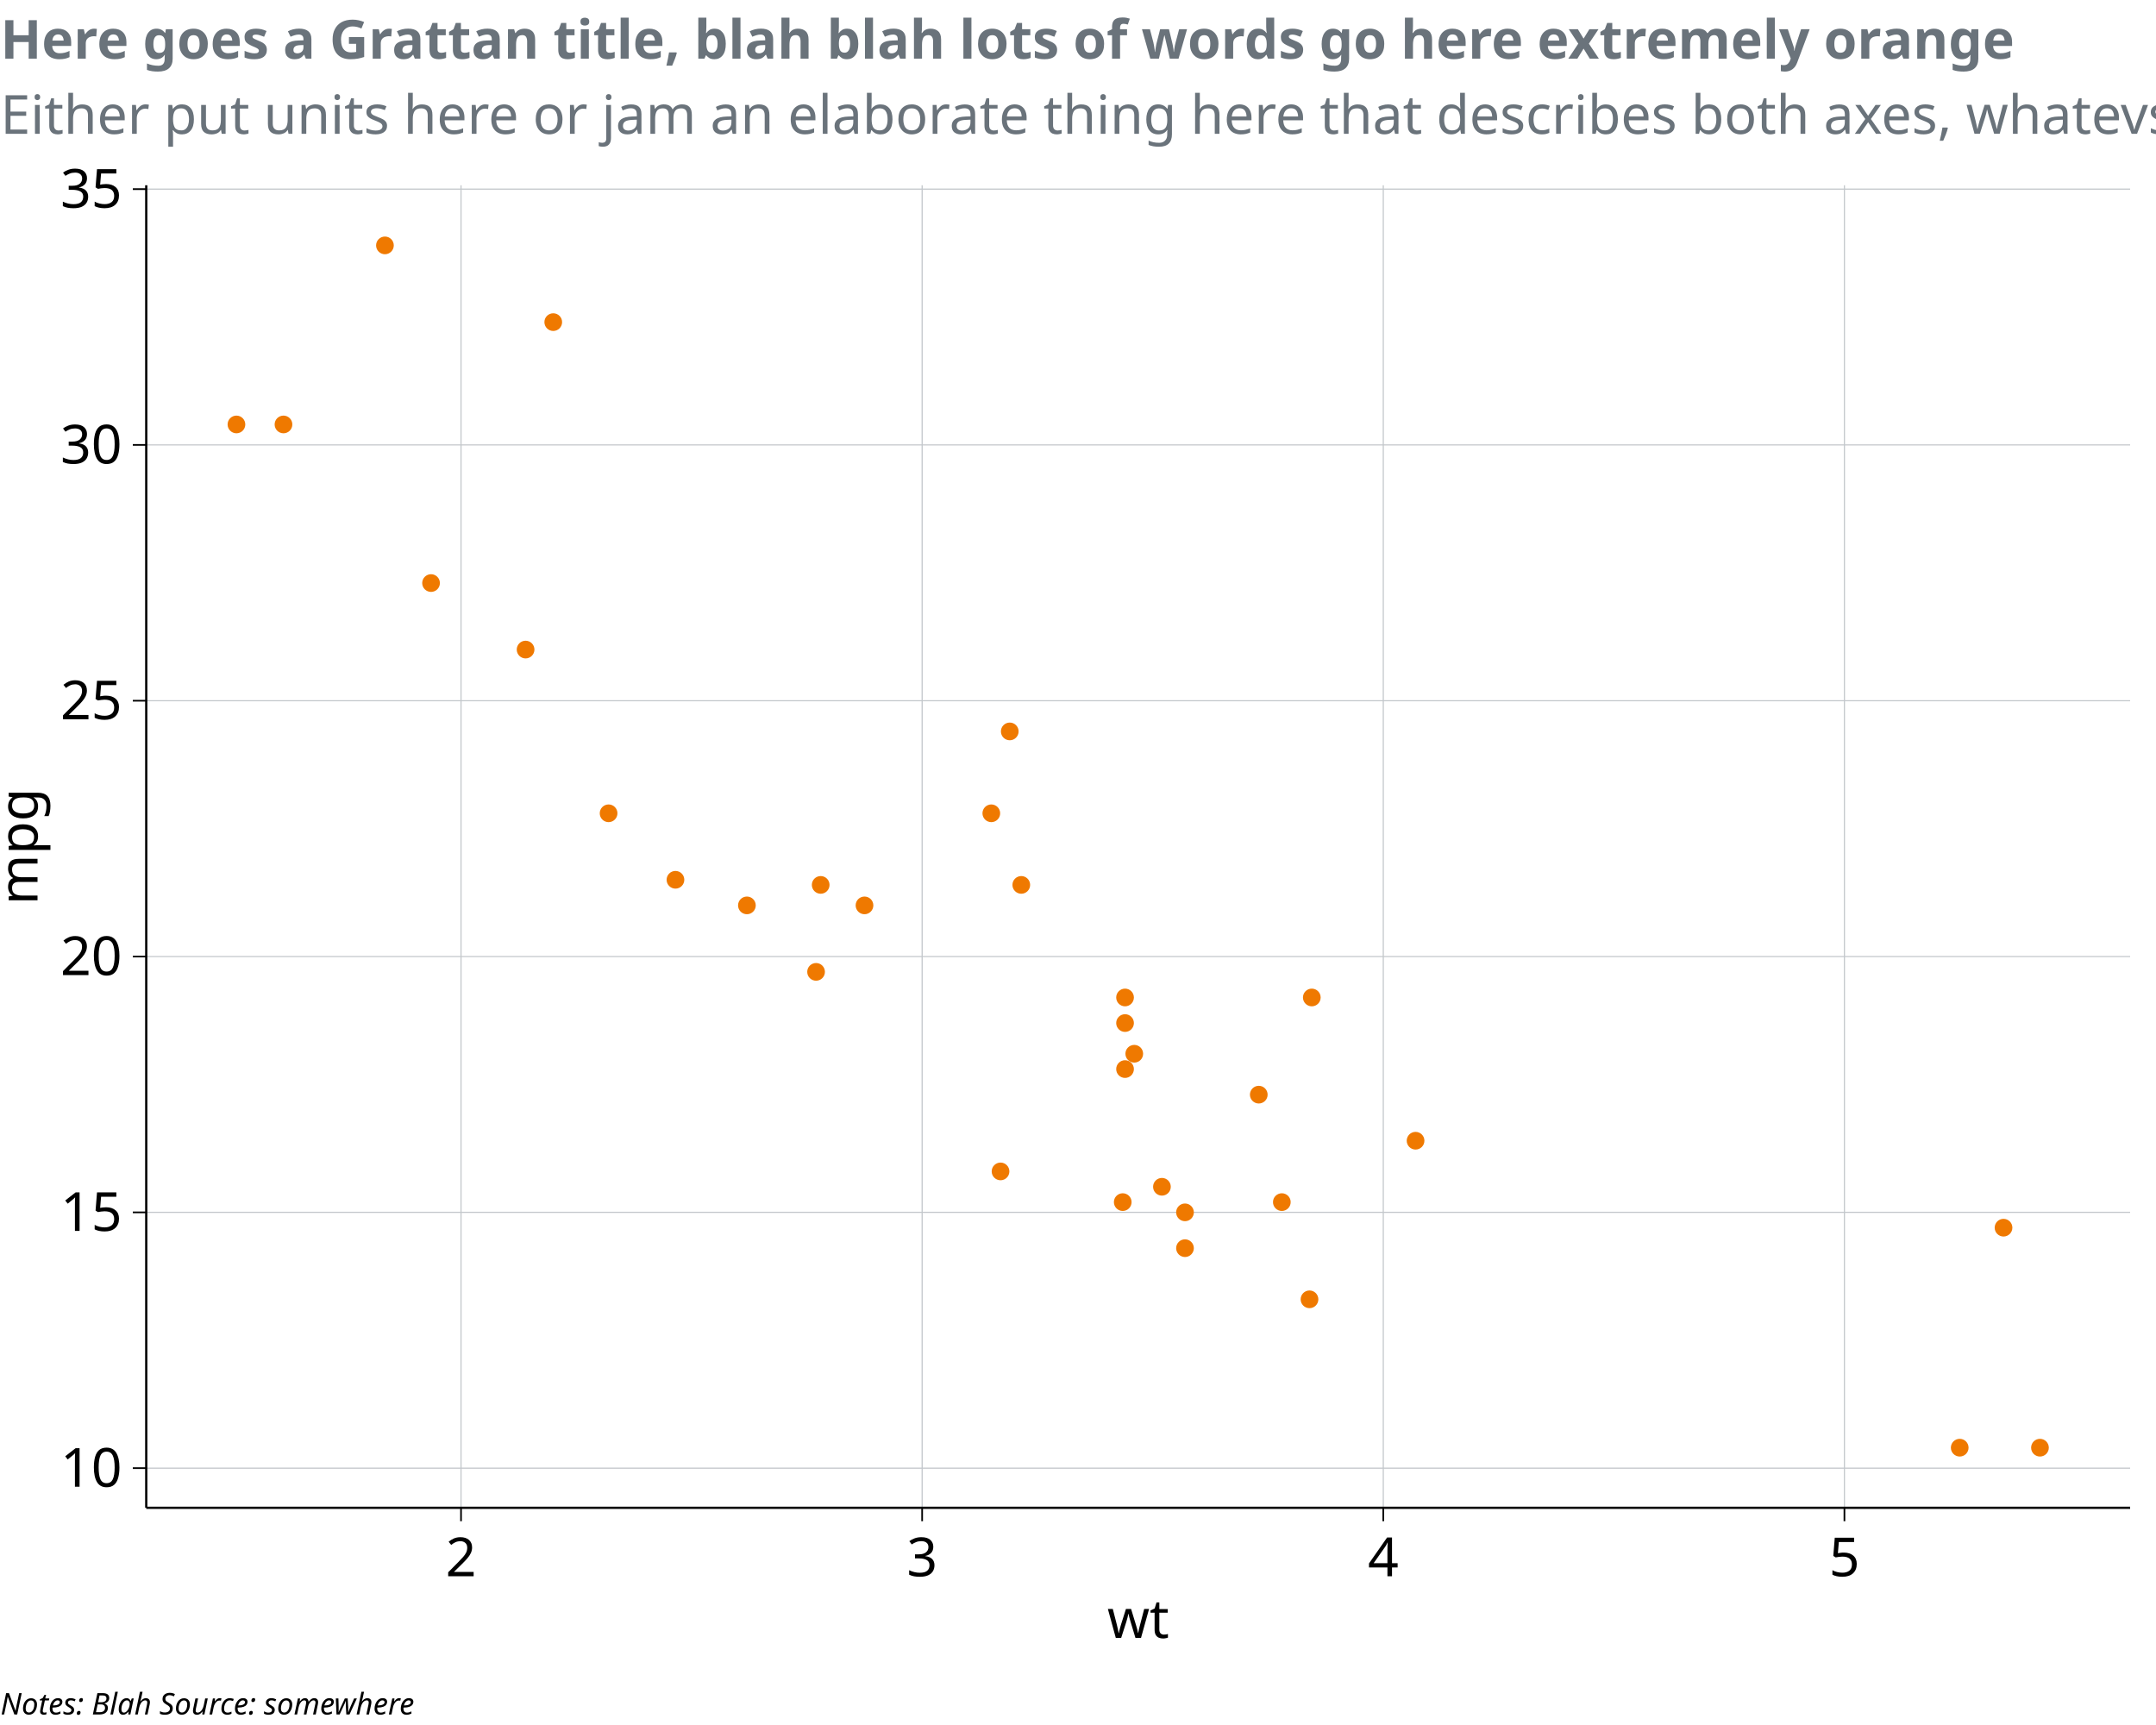
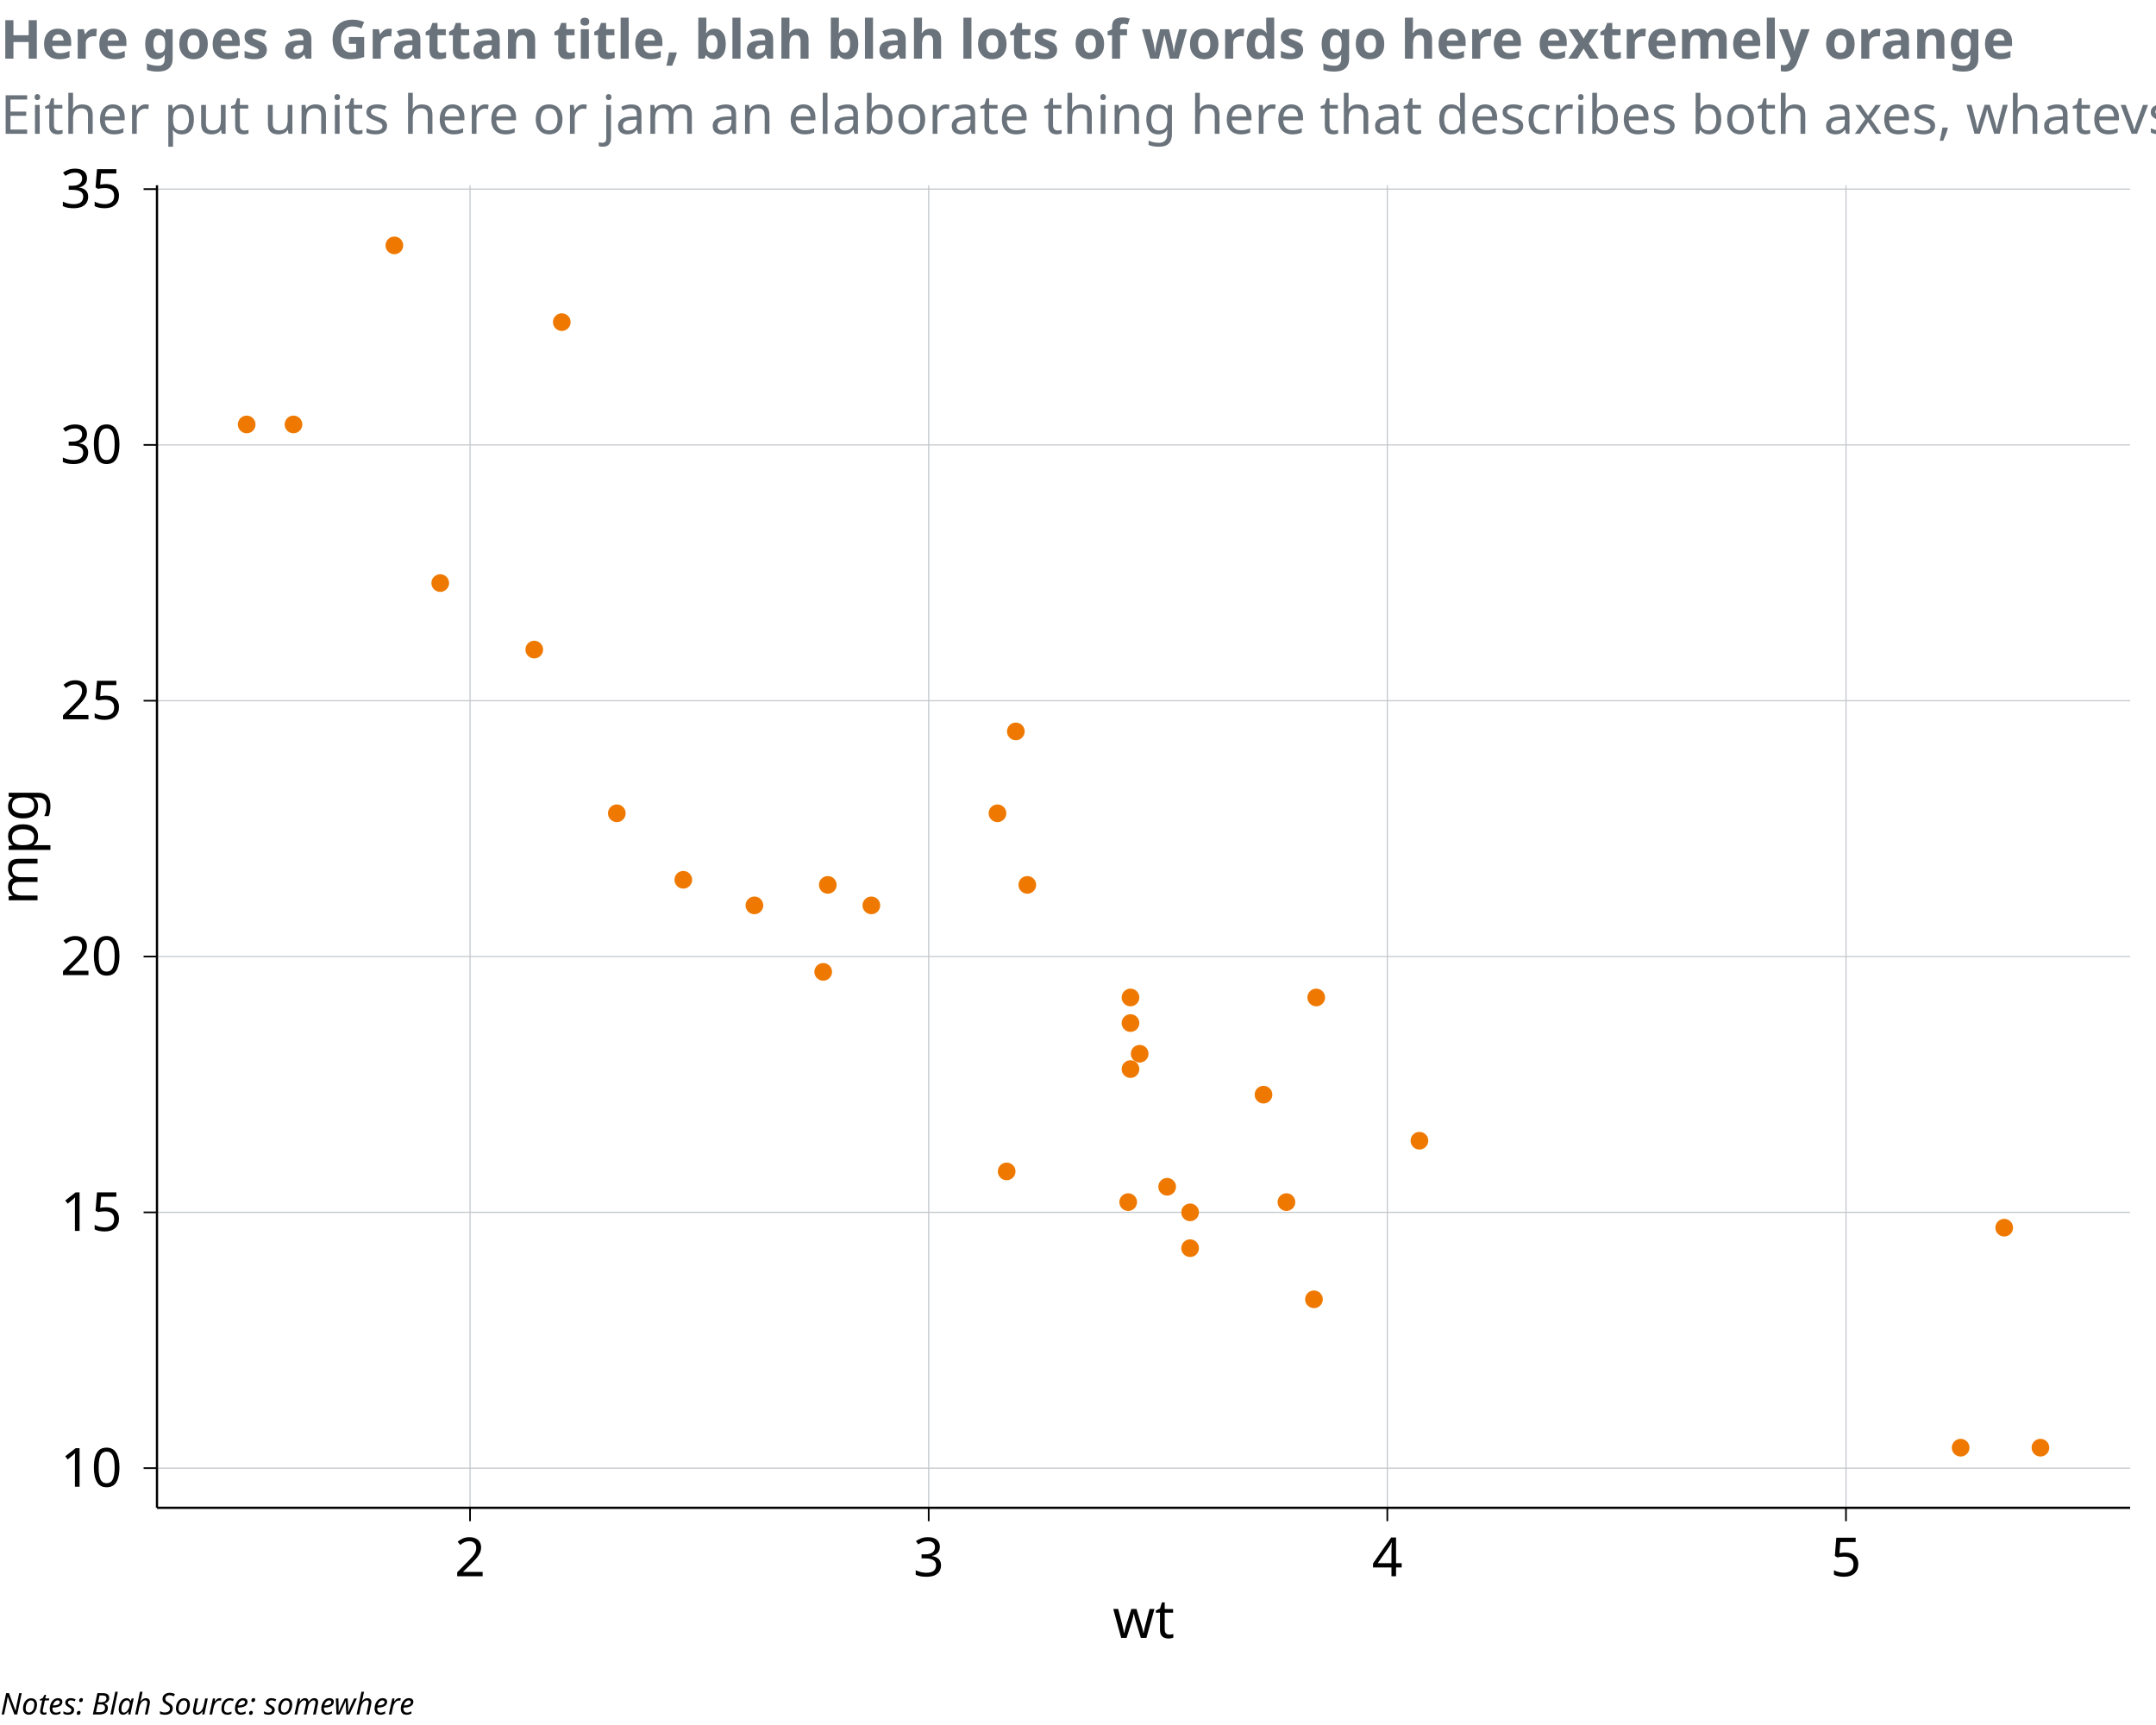
<svg xmlns="http://www.w3.org/2000/svg" class="svglite" data-engine-version="2.0" width="720.00pt" height="576.00pt" viewBox="0 0 720.00 576.00">
  <defs>
    <style type="text/css">
    .svglite line, .svglite polyline, .svglite polygon, .svglite path, .svglite rect, .svglite circle {
      fill: none;
      stroke: #000000;
      stroke-linecap: round;
      stroke-linejoin: round;
      stroke-miterlimit: 10.00;
    }
  </style>
  </defs>
  <rect width="100%" height="100%" style="stroke: none; fill: #FFFFFF;" />
  <defs>
    <clipPath id="cpMC4wMHw3MjAuMDB8MC4wMHw1NzYuMDA=">
      <rect x="0.00" y="0.00" width="720.00" height="576.00" />
    </clipPath>
  </defs>
  <g clip-path="url(#cpMC4wMHw3MjAuMDB8MC4wMHw1NzYuMDA=)">
    <rect x="0.00" y="0.00" width="720.00" height="576.00" style="stroke-width: 0.75; stroke: none; fill: #FFFFFF;" />
  </g>
  <defs>
-     <clipPath id="cpNDguODR8NzExLjM2fDYxLjg2fDUwMy40Nw==">
-       <rect x="48.84" y="61.86" width="662.52" height="441.61" />
+     <clipPath id="cpNTIuNDN8NzExLjM2fDYxLjg2fDUwMy40Nw==">
+       <rect x="52.43" y="61.86" width="658.93" height="441.61" />
    </clipPath>
  </defs>
-   <g clip-path="url(#cpNDguODR8NzExLjM2fDYxLjg2fDUwMy40Nw==)">
-     <rect x="48.84" y="61.86" width="662.52" height="441.61" style="stroke-width: 0.75; stroke: none; fill: #FFFFFF;" />
-     <polyline points="48.84,490.23 711.36,490.23 " style="stroke-width: 0.38; stroke: #C3C7CB; stroke-linecap: butt;" />
-     <polyline points="48.84,404.82 711.36,404.82 " style="stroke-width: 0.38; stroke: #C3C7CB; stroke-linecap: butt;" />
-     <polyline points="48.84,319.40 711.36,319.40 " style="stroke-width: 0.38; stroke: #C3C7CB; stroke-linecap: butt;" />
-     <polyline points="48.84,233.98 711.36,233.98 " style="stroke-width: 0.38; stroke: #C3C7CB; stroke-linecap: butt;" />
-     <polyline points="48.84,148.56 711.36,148.56 " style="stroke-width: 0.38; stroke: #C3C7CB; stroke-linecap: butt;" />
-     <polyline points="48.84,63.15 711.36,63.15 " style="stroke-width: 0.38; stroke: #C3C7CB; stroke-linecap: butt;" />
-     <polyline points="153.96,503.47 153.96,61.86 " style="stroke-width: 0.38; stroke: #C3C7CB; stroke-linecap: butt;" />
-     <polyline points="307.95,503.47 307.95,61.86 " style="stroke-width: 0.38; stroke: #C3C7CB; stroke-linecap: butt;" />
-     <polyline points="461.95,503.47 461.95,61.86 " style="stroke-width: 0.38; stroke: #C3C7CB; stroke-linecap: butt;" />
-     <polyline points="615.95,503.47 615.95,61.86 " style="stroke-width: 0.38; stroke: #C3C7CB; stroke-linecap: butt;" />
-     <circle cx="249.43" cy="302.32" r="2.60" style="stroke-width: 0.71; stroke: #EF7900; fill: #EF7900;" />
-     <circle cx="288.70" cy="302.32" r="2.60" style="stroke-width: 0.71; stroke: #EF7900; fill: #EF7900;" />
-     <circle cx="203.24" cy="271.57" r="2.60" style="stroke-width: 0.71; stroke: #EF7900; fill: #EF7900;" />
-     <circle cx="341.06" cy="295.48" r="2.60" style="stroke-width: 0.71; stroke: #EF7900; fill: #EF7900;" />
-     <circle cx="375.71" cy="341.61" r="2.60" style="stroke-width: 0.71; stroke: #EF7900; fill: #EF7900;" />
-     <circle cx="378.79" cy="351.86" r="2.60" style="stroke-width: 0.71; stroke: #EF7900; fill: #EF7900;" />
-     <circle cx="395.73" cy="416.78" r="2.60" style="stroke-width: 0.71; stroke: #EF7900; fill: #EF7900;" />
-     <circle cx="337.21" cy="244.23" r="2.60" style="stroke-width: 0.71; stroke: #EF7900; fill: #EF7900;" />
-     <circle cx="331.05" cy="271.57" r="2.60" style="stroke-width: 0.71; stroke: #EF7900; fill: #EF7900;" />
-     <circle cx="375.71" cy="333.07" r="2.60" style="stroke-width: 0.71; stroke: #EF7900; fill: #EF7900;" />
-     <circle cx="375.71" cy="356.98" r="2.60" style="stroke-width: 0.71; stroke: #EF7900; fill: #EF7900;" />
-     <circle cx="472.73" cy="380.90" r="2.60" style="stroke-width: 0.71; stroke: #EF7900; fill: #EF7900;" />
-     <circle cx="420.37" cy="365.52" r="2.60" style="stroke-width: 0.71; stroke: #EF7900; fill: #EF7900;" />
-     <circle cx="428.07" cy="401.40" r="2.60" style="stroke-width: 0.71; stroke: #EF7900; fill: #EF7900;" />
-     <circle cx="654.45" cy="483.40" r="2.60" style="stroke-width: 0.71; stroke: #EF7900; fill: #EF7900;" />
-     <circle cx="681.25" cy="483.40" r="2.60" style="stroke-width: 0.71; stroke: #EF7900; fill: #EF7900;" />
-     <circle cx="669.08" cy="409.94" r="2.60" style="stroke-width: 0.71; stroke: #EF7900; fill: #EF7900;" />
-     <circle cx="184.76" cy="107.56" r="2.60" style="stroke-width: 0.71; stroke: #EF7900; fill: #EF7900;" />
-     <circle cx="94.67" cy="141.73" r="2.60" style="stroke-width: 0.71; stroke: #EF7900; fill: #EF7900;" />
-     <circle cx="128.55" cy="81.94" r="2.60" style="stroke-width: 0.71; stroke: #EF7900; fill: #EF7900;" />
-     <circle cx="225.57" cy="293.77" r="2.60" style="stroke-width: 0.71; stroke: #EF7900; fill: #EF7900;" />
-     <circle cx="388.03" cy="396.28" r="2.60" style="stroke-width: 0.71; stroke: #EF7900; fill: #EF7900;" />
-     <circle cx="374.94" cy="401.40" r="2.60" style="stroke-width: 0.71; stroke: #EF7900; fill: #EF7900;" />
-     <circle cx="437.31" cy="433.86" r="2.60" style="stroke-width: 0.71; stroke: #EF7900; fill: #EF7900;" />
-     <circle cx="438.08" cy="333.07" r="2.60" style="stroke-width: 0.71; stroke: #EF7900; fill: #EF7900;" />
-     <circle cx="143.95" cy="194.69" r="2.60" style="stroke-width: 0.71; stroke: #EF7900; fill: #EF7900;" />
-     <circle cx="175.52" cy="216.90" r="2.60" style="stroke-width: 0.71; stroke: #EF7900; fill: #EF7900;" />
-     <circle cx="78.96" cy="141.73" r="2.60" style="stroke-width: 0.71; stroke: #EF7900; fill: #EF7900;" />
-     <circle cx="334.13" cy="391.15" r="2.60" style="stroke-width: 0.71; stroke: #EF7900; fill: #EF7900;" />
-     <circle cx="272.53" cy="324.52" r="2.60" style="stroke-width: 0.71; stroke: #EF7900; fill: #EF7900;" />
-     <circle cx="395.73" cy="404.82" r="2.60" style="stroke-width: 0.71; stroke: #EF7900; fill: #EF7900;" />
-     <circle cx="274.07" cy="295.48" r="2.60" style="stroke-width: 0.71; stroke: #EF7900; fill: #EF7900;" />
+   <g clip-path="url(#cpNTIuNDN8NzExLjM2fDYxLjg2fDUwMy40Nw==)">
+     <rect x="52.43" y="61.86" width="658.93" height="441.61" style="stroke-width: 0.75; stroke: none; fill: #FFFFFF;" />
+     <polyline points="52.43,490.23 711.36,490.23 " style="stroke-width: 0.38; stroke: #C3C7CB; stroke-linecap: butt;" />
+     <polyline points="52.43,404.82 711.36,404.82 " style="stroke-width: 0.38; stroke: #C3C7CB; stroke-linecap: butt;" />
+     <polyline points="52.43,319.40 711.36,319.40 " style="stroke-width: 0.38; stroke: #C3C7CB; stroke-linecap: butt;" />
+     <polyline points="52.43,233.98 711.36,233.98 " style="stroke-width: 0.38; stroke: #C3C7CB; stroke-linecap: butt;" />
+     <polyline points="52.43,148.56 711.36,148.56 " style="stroke-width: 0.38; stroke: #C3C7CB; stroke-linecap: butt;" />
+     <polyline points="52.43,63.15 711.36,63.15 " style="stroke-width: 0.38; stroke: #C3C7CB; stroke-linecap: butt;" />
+     <polyline points="156.97,503.47 156.97,61.86 " style="stroke-width: 0.38; stroke: #C3C7CB; stroke-linecap: butt;" />
+     <polyline points="310.14,503.47 310.14,61.86 " style="stroke-width: 0.38; stroke: #C3C7CB; stroke-linecap: butt;" />
+     <polyline points="463.30,503.47 463.30,61.86 " style="stroke-width: 0.38; stroke: #C3C7CB; stroke-linecap: butt;" />
+     <polyline points="616.47,503.47 616.47,61.86 " style="stroke-width: 0.38; stroke: #C3C7CB; stroke-linecap: butt;" />
+     <circle cx="251.94" cy="302.32" r="2.60" style="stroke-width: 0.71; stroke: #EF7900; fill: #EF7900;" />
+     <circle cx="290.99" cy="302.32" r="2.60" style="stroke-width: 0.71; stroke: #EF7900; fill: #EF7900;" />
+     <circle cx="205.99" cy="271.57" r="2.60" style="stroke-width: 0.71; stroke: #EF7900; fill: #EF7900;" />
+     <circle cx="343.07" cy="295.48" r="2.60" style="stroke-width: 0.71; stroke: #EF7900; fill: #EF7900;" />
+     <circle cx="377.53" cy="341.61" r="2.60" style="stroke-width: 0.71; stroke: #EF7900; fill: #EF7900;" />
+     <circle cx="380.59" cy="351.86" r="2.60" style="stroke-width: 0.71; stroke: #EF7900; fill: #EF7900;" />
+     <circle cx="397.44" cy="416.78" r="2.60" style="stroke-width: 0.71; stroke: #EF7900; fill: #EF7900;" />
+     <circle cx="339.24" cy="244.23" r="2.60" style="stroke-width: 0.71; stroke: #EF7900; fill: #EF7900;" />
+     <circle cx="333.11" cy="271.57" r="2.60" style="stroke-width: 0.71; stroke: #EF7900; fill: #EF7900;" />
+     <circle cx="377.53" cy="333.07" r="2.60" style="stroke-width: 0.71; stroke: #EF7900; fill: #EF7900;" />
+     <circle cx="377.53" cy="356.98" r="2.60" style="stroke-width: 0.71; stroke: #EF7900; fill: #EF7900;" />
+     <circle cx="474.02" cy="380.90" r="2.60" style="stroke-width: 0.71; stroke: #EF7900; fill: #EF7900;" />
+     <circle cx="421.95" cy="365.52" r="2.60" style="stroke-width: 0.71; stroke: #EF7900; fill: #EF7900;" />
+     <circle cx="429.61" cy="401.40" r="2.60" style="stroke-width: 0.71; stroke: #EF7900; fill: #EF7900;" />
+     <circle cx="654.76" cy="483.40" r="2.60" style="stroke-width: 0.71; stroke: #EF7900; fill: #EF7900;" />
+     <circle cx="681.41" cy="483.40" r="2.60" style="stroke-width: 0.71; stroke: #EF7900; fill: #EF7900;" />
+     <circle cx="669.31" cy="409.94" r="2.60" style="stroke-width: 0.71; stroke: #EF7900; fill: #EF7900;" />
+     <circle cx="187.61" cy="107.56" r="2.60" style="stroke-width: 0.71; stroke: #EF7900; fill: #EF7900;" />
+     <circle cx="98.01" cy="141.73" r="2.60" style="stroke-width: 0.71; stroke: #EF7900; fill: #EF7900;" />
+     <circle cx="131.70" cy="81.94" r="2.60" style="stroke-width: 0.71; stroke: #EF7900; fill: #EF7900;" />
+     <circle cx="228.19" cy="293.77" r="2.60" style="stroke-width: 0.71; stroke: #EF7900; fill: #EF7900;" />
+     <circle cx="389.78" cy="396.28" r="2.60" style="stroke-width: 0.71; stroke: #EF7900; fill: #EF7900;" />
+     <circle cx="376.76" cy="401.40" r="2.60" style="stroke-width: 0.71; stroke: #EF7900; fill: #EF7900;" />
+     <circle cx="438.80" cy="433.86" r="2.60" style="stroke-width: 0.71; stroke: #EF7900; fill: #EF7900;" />
+     <circle cx="439.56" cy="333.07" r="2.60" style="stroke-width: 0.71; stroke: #EF7900; fill: #EF7900;" />
+     <circle cx="147.02" cy="194.69" r="2.60" style="stroke-width: 0.71; stroke: #EF7900; fill: #EF7900;" />
+     <circle cx="178.42" cy="216.90" r="2.60" style="stroke-width: 0.71; stroke: #EF7900; fill: #EF7900;" />
+     <circle cx="82.38" cy="141.73" r="2.60" style="stroke-width: 0.71; stroke: #EF7900; fill: #EF7900;" />
+     <circle cx="336.18" cy="391.15" r="2.60" style="stroke-width: 0.71; stroke: #EF7900; fill: #EF7900;" />
+     <circle cx="274.91" cy="324.52" r="2.60" style="stroke-width: 0.71; stroke: #EF7900; fill: #EF7900;" />
+     <circle cx="397.44" cy="404.82" r="2.60" style="stroke-width: 0.71; stroke: #EF7900; fill: #EF7900;" />
+     <circle cx="276.44" cy="295.48" r="2.60" style="stroke-width: 0.71; stroke: #EF7900; fill: #EF7900;" />
  </g>
  <g clip-path="url(#cpMC4wMHw3MjAuMDB8MC4wMHw1NzYuMDA=)">
-     <polyline points="48.84,503.47 48.84,61.86 " style="stroke-width: 0.75; stroke-linecap: butt;" />
+     <polyline points="52.43,503.47 52.43,61.86 " style="stroke-width: 0.75; stroke-linecap: butt;" />
    <text x="40.77" y="496.43" text-anchor="end" style="font-size: 18.00px; font-family: sans;" textLength="20.02px" lengthAdjust="spacingAndGlyphs">10</text>
    <text x="40.77" y="411.01" text-anchor="end" style="font-size: 18.00px; font-family: sans;" textLength="20.02px" lengthAdjust="spacingAndGlyphs">15</text>
    <text x="40.77" y="325.59" text-anchor="end" style="font-size: 18.00px; font-family: sans;" textLength="20.02px" lengthAdjust="spacingAndGlyphs">20</text>
    <text x="40.77" y="240.18" text-anchor="end" style="font-size: 18.00px; font-family: sans;" textLength="20.02px" lengthAdjust="spacingAndGlyphs">25</text>
    <text x="40.77" y="154.76" text-anchor="end" style="font-size: 18.00px; font-family: sans;" textLength="20.02px" lengthAdjust="spacingAndGlyphs">30</text>
    <text x="40.77" y="69.34" text-anchor="end" style="font-size: 18.00px; font-family: sans;" textLength="20.02px" lengthAdjust="spacingAndGlyphs">35</text>
-     <polyline points="44.36,490.23 48.84,490.23 " style="stroke-width: 0.56; stroke-linecap: butt;" />
-     <polyline points="44.36,404.82 48.84,404.82 " style="stroke-width: 0.56; stroke-linecap: butt;" />
-     <polyline points="44.36,319.40 48.84,319.40 " style="stroke-width: 0.56; stroke-linecap: butt;" />
-     <polyline points="44.36,233.98 48.84,233.98 " style="stroke-width: 0.56; stroke-linecap: butt;" />
-     <polyline points="44.36,148.56 48.84,148.56 " style="stroke-width: 0.56; stroke-linecap: butt;" />
-     <polyline points="44.36,63.15 48.84,63.15 " style="stroke-width: 0.56; stroke-linecap: butt;" />
-     <polyline points="48.84,503.47 711.36,503.47 " style="stroke-width: 0.75; stroke-linecap: butt;" />
-     <polyline points="153.96,507.96 153.96,503.47 " style="stroke-width: 0.56; stroke-linecap: butt;" />
-     <polyline points="307.95,507.96 307.95,503.47 " style="stroke-width: 0.56; stroke-linecap: butt;" />
-     <polyline points="461.95,507.96 461.95,503.47 " style="stroke-width: 0.56; stroke-linecap: butt;" />
-     <polyline points="615.95,507.96 615.95,503.47 " style="stroke-width: 0.56; stroke-linecap: butt;" />
-     <text x="153.96" y="526.32" text-anchor="middle" style="font-size: 18.00px; font-family: sans;" textLength="10.01px" lengthAdjust="spacingAndGlyphs">2</text>
-     <text x="307.95" y="526.32" text-anchor="middle" style="font-size: 18.00px; font-family: sans;" textLength="10.01px" lengthAdjust="spacingAndGlyphs">3</text>
-     <text x="461.95" y="526.32" text-anchor="middle" style="font-size: 18.00px; font-family: sans;" textLength="10.01px" lengthAdjust="spacingAndGlyphs">4</text>
-     <text x="615.95" y="526.32" text-anchor="middle" style="font-size: 18.00px; font-family: sans;" textLength="10.01px" lengthAdjust="spacingAndGlyphs">5</text>
-     <text x="380.10" y="546.93" text-anchor="middle" style="font-size: 18.00px; font-family: sans;" textLength="18.00px" lengthAdjust="spacingAndGlyphs">wt</text>
+     <polyline points="47.95,490.23 52.43,490.23 " style="stroke-width: 0.56; stroke-linecap: butt;" />
+     <polyline points="47.95,404.82 52.43,404.82 " style="stroke-width: 0.56; stroke-linecap: butt;" />
+     <polyline points="47.95,319.40 52.43,319.40 " style="stroke-width: 0.56; stroke-linecap: butt;" />
+     <polyline points="47.95,233.98 52.43,233.98 " style="stroke-width: 0.56; stroke-linecap: butt;" />
+     <polyline points="47.95,148.56 52.43,148.56 " style="stroke-width: 0.56; stroke-linecap: butt;" />
+     <polyline points="47.95,63.15 52.43,63.15 " style="stroke-width: 0.56; stroke-linecap: butt;" />
+     <polyline points="52.43,503.47 711.36,503.47 " style="stroke-width: 0.75; stroke-linecap: butt;" />
+     <polyline points="156.97,507.96 156.97,503.47 " style="stroke-width: 0.56; stroke-linecap: butt;" />
+     <polyline points="310.14,507.96 310.14,503.47 " style="stroke-width: 0.56; stroke-linecap: butt;" />
+     <polyline points="463.30,507.96 463.30,503.47 " style="stroke-width: 0.56; stroke-linecap: butt;" />
+     <polyline points="616.47,507.96 616.47,503.47 " style="stroke-width: 0.56; stroke-linecap: butt;" />
+     <text x="156.97" y="526.32" text-anchor="middle" style="font-size: 18.00px; font-family: sans;" textLength="10.01px" lengthAdjust="spacingAndGlyphs">2</text>
+     <text x="310.14" y="526.32" text-anchor="middle" style="font-size: 18.00px; font-family: sans;" textLength="10.01px" lengthAdjust="spacingAndGlyphs">3</text>
+     <text x="463.30" y="526.32" text-anchor="middle" style="font-size: 18.00px; font-family: sans;" textLength="10.01px" lengthAdjust="spacingAndGlyphs">4</text>
+     <text x="616.47" y="526.32" text-anchor="middle" style="font-size: 18.00px; font-family: sans;" textLength="10.01px" lengthAdjust="spacingAndGlyphs">5</text>
+     <text x="381.90" y="546.93" text-anchor="middle" style="font-size: 18.00px; font-family: sans;" textLength="18.00px" lengthAdjust="spacingAndGlyphs">wt</text>
    <text transform="translate(12.53,282.67) rotate(-90)" text-anchor="middle" style="font-size: 18.00px; font-family: sans;" textLength="35.02px" lengthAdjust="spacingAndGlyphs">mpg</text>
    <text x="0.14" y="44.68" style="font-size: 18.00px; fill: #6A737B; font-family: sans;" textLength="682.47px" lengthAdjust="spacingAndGlyphs">Either put units here or jam an elaborate thing here that describes both axes, whatevs</text>
    <text x="0.14" y="19.59" style="font-size: 18.00px; font-weight: bold; fill: #6A737B; font-family: sans;" textLength="595.38px" lengthAdjust="spacingAndGlyphs">Here goes a Grattan title, blah blah lots of words go here extremely orange</text>
    <text x="0.14" y="572.49" style="font-size: 9.99px; font-style: italic; font-family: sans;" textLength="143.29px" lengthAdjust="spacingAndGlyphs">Notes: Blah Source: somewhere</text>
  </g>
</svg>
